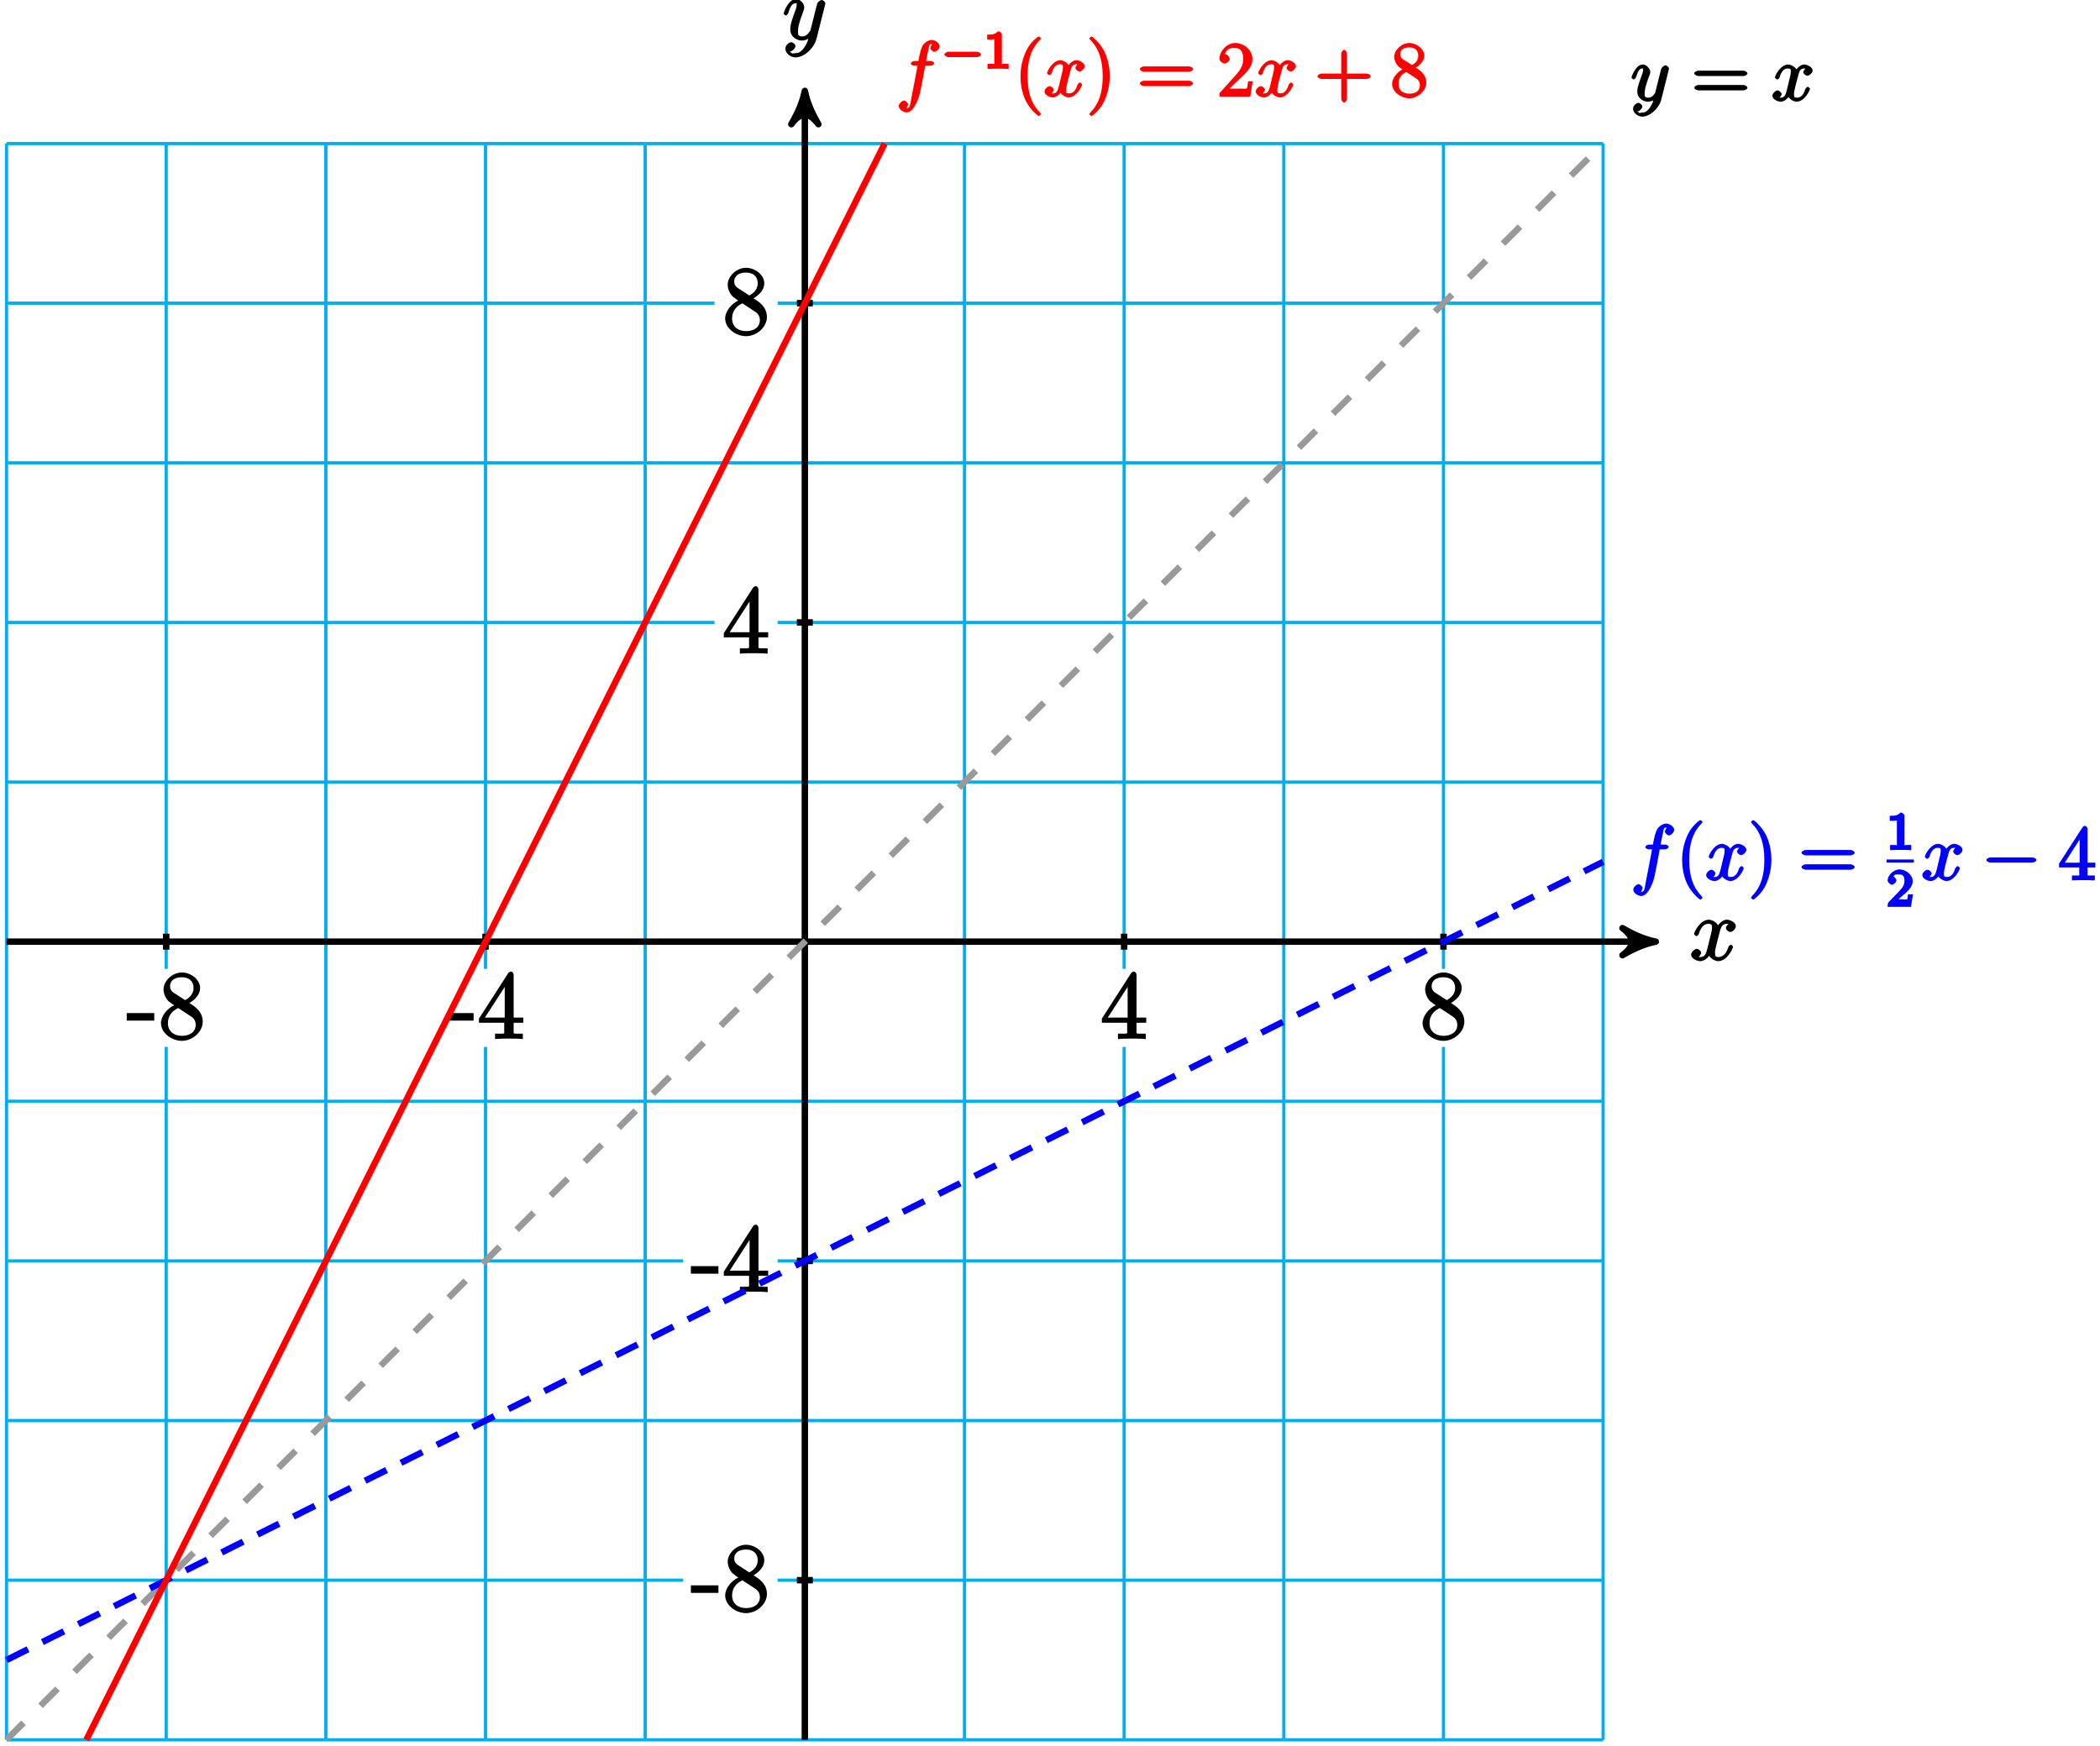
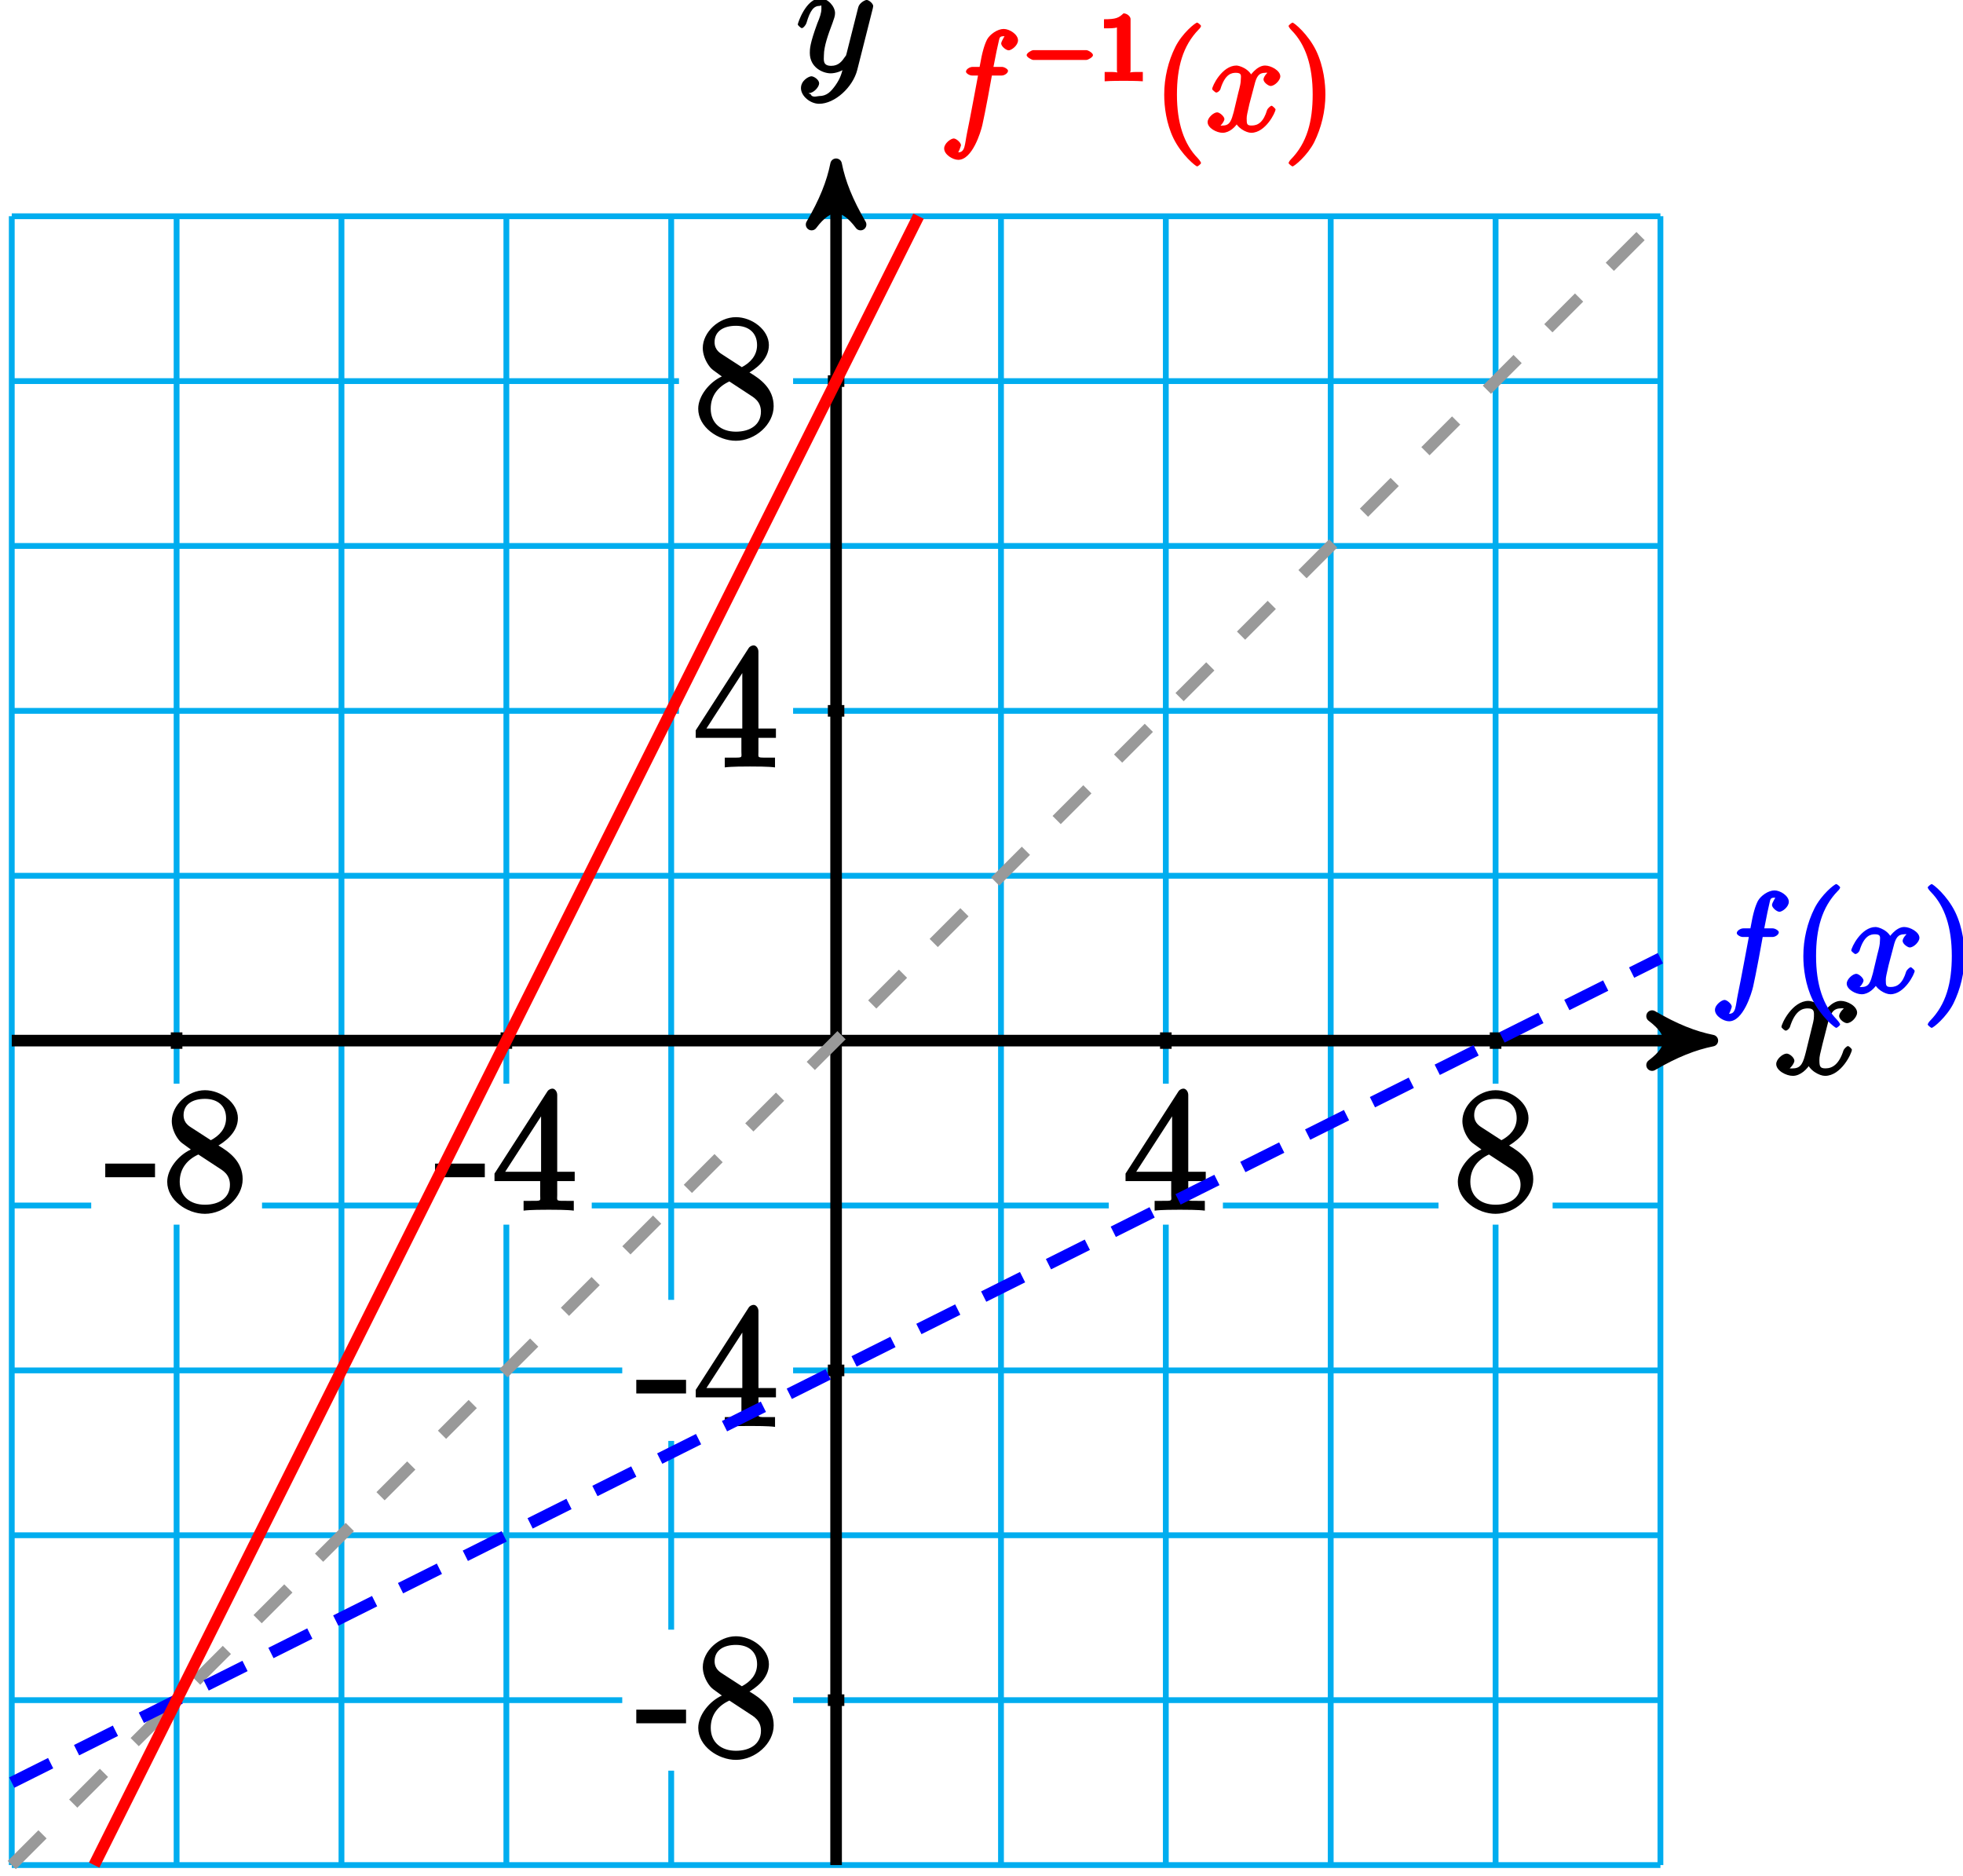
- <svg xmlns="http://www.w3.org/2000/svg" xmlns:xlink="http://www.w3.org/1999/xlink" width="261pt" height="217pt" viewBox="0 0 261 217" version="1.1">
+ <svg xmlns="http://www.w3.org/2000/svg" xmlns:xlink="http://www.w3.org/1999/xlink" width="135pt" height="129pt" viewBox="0 0 135 129" version="1.1">
  <defs>
    <g>
      <symbol overflow="visible" id="glyph0-0">
        <path style="stroke:none;" d="" />
      </symbol>
      <symbol overflow="visible" id="glyph0-1">
        <path style="stroke:none;" d="M 5.109 -4.688 C 4.766 -4.625 4.453 -4.219 4.453 -4.016 C 4.453 -3.75 4.828 -3.516 4.984 -3.516 C 5.312 -3.516 5.688 -3.953 5.688 -4.234 C 5.688 -4.688 5.016 -5.047 4.562 -5.047 C 3.906 -5.047 3.375 -4.25 3.266 -4.047 L 3.609 -4.047 C 3.359 -4.859 2.531 -5.047 2.344 -5.047 C 1.234 -5.047 0.484 -3.484 0.484 -3.25 C 0.484 -3.203 0.703 -3 0.781 -3 C 0.859 -3 1 -3.109 1.062 -3.234 C 1.438 -4.453 1.984 -4.531 2.297 -4.531 C 2.781 -4.531 2.719 -4.234 2.719 -3.969 C 2.719 -3.734 2.641 -3.484 2.516 -2.969 L 2.156 -1.5 C 1.984 -0.844 1.859 -0.406 1.281 -0.406 C 1.234 -0.406 1.078 -0.359 0.844 -0.5 L 0.734 -0.25 C 1.125 -0.328 1.375 -0.797 1.375 -0.922 C 1.375 -1.141 1.047 -1.422 0.844 -1.422 C 0.578 -1.422 0.125 -1.047 0.125 -0.703 C 0.125 -0.25 0.812 0.109 1.266 0.109 C 1.781 0.109 2.266 -0.344 2.5 -0.781 L 2.203 -0.891 C 2.375 -0.266 3.094 0.109 3.484 0.109 C 4.594 0.109 5.328 -1.453 5.328 -1.688 C 5.328 -1.75 5.125 -1.938 5.062 -1.938 C 4.969 -1.938 4.781 -1.734 4.75 -1.641 C 4.453 -0.703 4 -0.406 3.516 -0.406 C 3.141 -0.406 3.094 -0.531 3.094 -0.984 C 3.094 -1.219 3.141 -1.391 3.312 -2.094 L 3.688 -3.562 C 3.859 -4.203 4.062 -4.531 4.547 -4.531 C 4.578 -4.531 4.75 -4.578 4.969 -4.438 Z M 5.109 -4.688 " />
      </symbol>
      <symbol overflow="visible" id="glyph0-2">
        <path style="stroke:none;" d="M 2.703 0.953 C 2.406 1.359 2.125 1.672 1.594 1.672 C 1.469 1.672 1.109 1.812 1.016 1.547 C 0.812 1.469 0.875 1.469 0.891 1.469 C 1.219 1.469 1.594 1.047 1.594 0.797 C 1.594 0.547 1.234 0.312 1.062 0.312 C 0.891 0.312 0.344 0.594 0.344 1.125 C 0.344 1.672 0.984 2.203 1.594 2.203 C 2.672 2.203 3.922 1.062 4.219 -0.141 L 5.281 -4.344 C 5.281 -4.391 5.312 -4.453 5.312 -4.516 C 5.312 -4.688 5.016 -4.938 4.859 -4.938 C 4.766 -4.938 4.359 -4.75 4.281 -4.422 L 3.484 -1.266 C 3.422 -1.062 3.469 -1.156 3.375 -1.031 C 3.172 -0.734 2.938 -0.406 2.422 -0.406 C 1.812 -0.406 1.922 -0.844 1.922 -1.141 C 1.922 -1.75 2.219 -2.578 2.516 -3.359 C 2.625 -3.672 2.688 -3.828 2.688 -4.031 C 2.688 -4.484 2.203 -5.047 1.672 -5.047 C 0.688 -5.047 0.125 -3.344 0.125 -3.25 C 0.125 -3.203 0.328 -3 0.406 -3 C 0.5 -3 0.672 -3.203 0.719 -3.344 C 0.984 -4.25 1.234 -4.531 1.641 -4.531 C 1.75 -4.531 1.75 -4.688 1.75 -4.328 C 1.75 -4.047 1.641 -3.734 1.469 -3.328 C 0.953 -1.922 0.953 -1.562 0.953 -1.297 C 0.953 -0.281 1.859 0.109 2.391 0.109 C 2.703 0.109 3.203 -0.031 3.469 -0.312 L 3.297 -0.484 C 3.141 0.109 3.078 0.422 2.703 0.953 Z M 2.703 0.953 " />
      </symbol>
      <symbol overflow="visible" id="glyph1-0">
        <path style="stroke:none;" d="" />
      </symbol>
      <symbol overflow="visible" id="glyph1-1">
        <path style="stroke:none;" d="M 3.391 -2.406 L 3.391 -3.203 L -0.031 -3.203 L -0.031 -2.266 L 3.391 -2.266 Z M 3.391 -2.406 " />
      </symbol>
      <symbol overflow="visible" id="glyph1-2">
        <path style="stroke:none;" d="M 3.672 -4.344 C 4.266 -4.672 5.188 -5.328 5.188 -6.328 C 5.188 -7.375 4.031 -8.25 2.922 -8.25 C 1.75 -8.25 0.641 -7.219 0.641 -6.125 C 0.641 -5.719 0.812 -5.219 1.141 -4.812 C 1.281 -4.656 1.297 -4.641 1.953 -4.172 C 1.094 -3.781 0.328 -2.828 0.328 -1.953 C 0.328 -0.688 1.703 0.25 2.922 0.25 C 4.25 0.25 5.516 -0.875 5.516 -2.125 C 5.516 -3.344 4.609 -4 3.844 -4.453 Z M 2.047 -5.641 C 1.891 -5.75 1.453 -5.953 1.453 -6.531 C 1.453 -7.312 2.109 -7.656 2.922 -7.656 C 3.781 -7.656 4.375 -7.188 4.375 -6.328 C 4.375 -5.594 3.891 -5.109 3.328 -4.812 Z M 2.375 -3.891 L 3.828 -2.938 C 4.141 -2.734 4.641 -2.469 4.641 -1.75 C 4.641 -0.844 3.891 -0.375 2.922 -0.375 C 1.906 -0.375 1.188 -0.953 1.188 -1.953 C 1.188 -2.875 1.719 -3.484 2.469 -3.828 Z M 2.375 -3.891 " />
      </symbol>
      <symbol overflow="visible" id="glyph1-3">
        <path style="stroke:none;" d="M 4.469 -7.922 C 4.469 -8.156 4.312 -8.359 4.141 -8.359 C 4.047 -8.359 3.891 -8.312 3.797 -8.172 L 0.156 -2.516 L 0.156 -2 L 3.297 -2 L 3.297 -1.047 C 3.297 -0.609 3.438 -0.641 2.562 -0.641 L 2.156 -0.641 L 2.156 0.031 C 2.609 -0.031 3.547 -0.031 3.891 -0.031 C 4.219 -0.031 5.172 -0.031 5.609 0.031 L 5.609 -0.641 L 5.219 -0.641 C 4.344 -0.641 4.469 -0.609 4.469 -1.047 L 4.469 -2 L 5.672 -2 L 5.672 -2.641 L 4.469 -2.641 Z M 3.359 -7 L 3.359 -2.641 L 0.891 -2.641 L 3.641 -6.891 Z M 3.359 -7 " />
      </symbol>
      <symbol overflow="visible" id="glyph2-0">
        <path style="stroke:none;" d="" />
      </symbol>
      <symbol overflow="visible" id="glyph2-1">
-         <path style="stroke:none;" d="M 2.391 0.797 C 2.125 1.172 1.891 1.438 1.422 1.438 C 1.297 1.438 1.016 1.594 0.953 1.391 C 0.734 1.312 0.781 1.312 0.797 1.312 C 1.078 1.312 1.438 0.906 1.438 0.688 C 1.438 0.469 1.094 0.234 0.953 0.234 C 0.797 0.234 0.281 0.5 0.281 0.969 C 0.281 1.469 0.875 1.953 1.422 1.953 C 2.375 1.953 3.516 0.922 3.781 -0.141 L 4.719 -3.875 C 4.719 -3.922 4.75 -3.984 4.75 -4.031 C 4.75 -4.172 4.453 -4.438 4.312 -4.438 C 4.234 -4.438 3.844 -4.234 3.766 -3.953 L 3.062 -1.141 C 3.016 -0.969 3.062 -1.062 3 -0.953 C 2.797 -0.688 2.609 -0.406 2.156 -0.406 C 1.609 -0.406 1.734 -0.781 1.734 -1.031 C 1.734 -1.578 2 -2.312 2.25 -3 C 2.359 -3.281 2.422 -3.406 2.422 -3.609 C 2.422 -4 1.953 -4.531 1.484 -4.531 C 0.609 -4.531 0.078 -2.984 0.078 -2.906 C 0.078 -2.875 0.297 -2.672 0.359 -2.672 C 0.453 -2.672 0.625 -2.859 0.672 -3 C 0.906 -3.797 1.094 -4.031 1.469 -4.031 C 1.547 -4.031 1.531 -4.172 1.531 -3.859 C 1.531 -3.609 1.422 -3.344 1.281 -2.969 C 0.812 -1.719 0.812 -1.406 0.812 -1.172 C 0.812 -0.266 1.641 0.094 2.125 0.094 C 2.406 0.094 2.859 -0.031 3.078 -0.266 L 2.891 -0.438 C 2.766 0.078 2.719 0.328 2.391 0.797 Z M 2.391 0.797 " />
+         <path style="stroke:none;" d="M 4.266 -3.844 C 4.453 -3.844 4.703 -4 4.703 -4.172 C 4.703 -4.281 4.453 -4.438 4.281 -4.438 L 3.703 -4.438 C 3.859 -5.266 4 -5.938 4.078 -6.25 C 4.125 -6.469 4.156 -6.547 4.406 -6.547 C 4.609 -6.547 4.688 -6.5 4.516 -6.641 C 4.531 -6.641 4.234 -6.203 4.234 -6.047 C 4.234 -5.859 4.562 -5.578 4.75 -5.578 C 4.938 -5.578 5.391 -5.906 5.391 -6.266 C 5.391 -6.672 4.812 -7.047 4.406 -7.047 C 3.984 -7.047 3.469 -6.688 3.266 -6.328 C 3.094 -5.984 2.938 -5.531 2.75 -4.438 L 2.266 -4.438 C 2.078 -4.438 1.812 -4.281 1.812 -4.109 C 1.812 -4 2.047 -3.844 2.234 -3.844 L 2.641 -3.844 C 2.5 -3.109 2.109 -0.953 1.891 0.078 C 1.719 0.906 1.766 1.438 1.281 1.438 C 1.25 1.438 1.094 1.484 1.156 1.562 C 1.297 1.547 1.469 0.969 1.469 0.953 C 1.469 0.766 1.141 0.484 0.969 0.484 C 0.781 0.484 0.312 0.812 0.312 1.172 C 0.312 1.594 0.906 1.953 1.281 1.953 C 2.25 1.953 2.828 0.047 2.938 -0.438 C 3.109 -1.172 3.578 -3.703 3.594 -3.844 Z M 4.266 -3.844 " />
      </symbol>
      <symbol overflow="visible" id="glyph2-2">
        <path style="stroke:none;" d="M 4.531 -4.219 C 4.234 -4.156 3.938 -3.766 3.938 -3.578 C 3.938 -3.359 4.297 -3.125 4.422 -3.125 C 4.719 -3.125 5.094 -3.531 5.094 -3.781 C 5.094 -4.188 4.453 -4.531 4.047 -4.531 C 3.469 -4.531 2.969 -3.797 2.875 -3.609 L 3.234 -3.609 C 3.016 -4.328 2.25 -4.531 2.078 -4.531 C 1.094 -4.531 0.406 -3.125 0.406 -2.906 C 0.406 -2.875 0.625 -2.672 0.688 -2.672 C 0.766 -2.672 0.906 -2.766 0.969 -2.891 C 1.297 -3.984 1.766 -4.031 2.047 -4.031 C 2.484 -4.031 2.375 -3.781 2.375 -3.547 C 2.375 -3.344 2.328 -3.125 2.203 -2.656 L 1.891 -1.344 C 1.734 -0.781 1.641 -0.406 1.141 -0.406 C 1.094 -0.406 0.969 -0.359 0.766 -0.484 L 0.656 -0.219 C 1 -0.281 1.25 -0.734 1.25 -0.844 C 1.25 -1.031 0.922 -1.312 0.75 -1.312 C 0.516 -1.312 0.094 -0.953 0.094 -0.641 C 0.094 -0.234 0.719 0.094 1.125 0.094 C 1.594 0.094 2.031 -0.312 2.234 -0.703 L 1.938 -0.812 C 2.078 -0.25 2.75 0.094 3.094 0.094 C 4.078 0.094 4.766 -1.312 4.766 -1.516 C 4.766 -1.562 4.547 -1.766 4.5 -1.766 C 4.406 -1.766 4.219 -1.562 4.188 -1.484 C 3.938 -0.641 3.562 -0.406 3.125 -0.406 C 2.797 -0.406 2.781 -0.5 2.781 -0.891 C 2.781 -1.094 2.828 -1.25 2.969 -1.891 L 3.312 -3.188 C 3.453 -3.766 3.609 -4.031 4.047 -4.031 C 4.062 -4.031 4.203 -4.078 4.406 -3.953 Z M 4.531 -4.219 " />
-       </symbol>
-       <symbol overflow="visible" id="glyph2-3">
-         <path style="stroke:none;" d="M 4.266 -3.844 C 4.453 -3.844 4.703 -4 4.703 -4.172 C 4.703 -4.281 4.453 -4.438 4.281 -4.438 L 3.703 -4.438 C 3.859 -5.266 4 -5.938 4.078 -6.25 C 4.125 -6.469 4.156 -6.547 4.406 -6.547 C 4.609 -6.547 4.688 -6.5 4.516 -6.641 C 4.531 -6.641 4.234 -6.203 4.234 -6.047 C 4.234 -5.859 4.562 -5.578 4.75 -5.578 C 4.938 -5.578 5.391 -5.906 5.391 -6.266 C 5.391 -6.672 4.812 -7.047 4.406 -7.047 C 3.984 -7.047 3.469 -6.688 3.266 -6.328 C 3.094 -5.984 2.938 -5.531 2.75 -4.438 L 2.266 -4.438 C 2.078 -4.438 1.812 -4.281 1.812 -4.109 C 1.812 -4 2.047 -3.844 2.234 -3.844 L 2.641 -3.844 C 2.5 -3.109 2.109 -0.953 1.891 0.078 C 1.719 0.906 1.766 1.438 1.281 1.438 C 1.25 1.438 1.094 1.484 1.156 1.562 C 1.297 1.547 1.469 0.969 1.469 0.953 C 1.469 0.766 1.141 0.484 0.969 0.484 C 0.781 0.484 0.312 0.812 0.312 1.172 C 0.312 1.594 0.906 1.953 1.281 1.953 C 2.25 1.953 2.828 0.047 2.938 -0.438 C 3.109 -1.172 3.578 -3.703 3.594 -3.844 Z M 4.266 -3.844 " />
      </symbol>
      <symbol overflow="visible" id="glyph3-0">
        <path style="stroke:none;" d="" />
      </symbol>
      <symbol overflow="visible" id="glyph3-1">
-         <path style="stroke:none;" d="M 6.453 -3.094 C 6.594 -3.094 6.938 -3.25 6.938 -3.422 C 6.938 -3.609 6.594 -3.766 6.453 -3.766 L 0.828 -3.766 C 0.688 -3.766 0.328 -3.609 0.328 -3.438 C 0.328 -3.25 0.672 -3.094 0.828 -3.094 Z M 6.453 -1.312 C 6.594 -1.312 6.938 -1.469 6.938 -1.641 C 6.938 -1.828 6.594 -1.984 6.453 -1.984 L 0.828 -1.984 C 0.688 -1.984 0.328 -1.828 0.328 -1.656 C 0.328 -1.469 0.672 -1.312 0.828 -1.312 Z M 6.453 -1.312 " />
+         <path style="stroke:none;" d="M 3.281 2.172 C 3.281 2.141 3.219 2.016 3.062 1.844 C 2.109 0.875 1.625 -0.578 1.625 -2.531 C 1.625 -4.391 2.016 -5.875 3.125 -7.016 C 3.219 -7.094 3.281 -7.219 3.281 -7.25 C 3.281 -7.312 3.062 -7.484 3.016 -7.484 C 2.891 -7.484 1.984 -6.75 1.516 -5.812 C 1.031 -4.844 0.75 -3.703 0.75 -2.531 C 0.75 -1.688 0.891 -0.547 1.391 0.484 C 1.953 1.625 2.922 2.406 3.016 2.406 C 3.062 2.406 3.281 2.234 3.281 2.172 Z M 3.281 2.172 " />
      </symbol>
      <symbol overflow="visible" id="glyph3-2">
-         <path style="stroke:none;" d="M 3.281 2.172 C 3.281 2.141 3.219 2.016 3.062 1.844 C 2.109 0.875 1.625 -0.578 1.625 -2.531 C 1.625 -4.391 2.016 -5.875 3.125 -7.016 C 3.219 -7.094 3.281 -7.219 3.281 -7.25 C 3.281 -7.312 3.062 -7.484 3.016 -7.484 C 2.891 -7.484 1.984 -6.75 1.516 -5.812 C 1.031 -4.844 0.75 -3.703 0.75 -2.531 C 0.75 -1.688 0.891 -0.547 1.391 0.484 C 1.953 1.625 2.922 2.406 3.016 2.406 C 3.062 2.406 3.281 2.234 3.281 2.172 Z M 3.281 2.172 " />
-       </symbol>
-       <symbol overflow="visible" id="glyph3-3">
        <path style="stroke:none;" d="M 2.875 -2.531 C 2.875 -3.266 2.766 -4.453 2.234 -5.562 C 1.672 -6.703 0.719 -7.484 0.609 -7.484 C 0.578 -7.484 0.344 -7.312 0.344 -7.25 C 0.344 -7.219 0.406 -7.094 0.562 -6.938 C 1.516 -5.969 2 -4.5 2 -2.547 C 2 -0.688 1.609 0.797 0.5 1.922 C 0.406 2.016 0.344 2.141 0.344 2.172 C 0.344 2.234 0.578 2.406 0.609 2.406 C 0.734 2.406 1.641 1.656 2.109 0.734 C 2.594 -0.25 2.875 -1.391 2.875 -2.531 Z M 2.875 -2.531 " />
-       </symbol>
-       <symbol overflow="visible" id="glyph3-4">
-         <path style="stroke:none;" d="M 3.625 -6.375 C 3.625 -6.562 3.453 -6.766 3.312 -6.766 C 3.234 -6.766 3.094 -6.719 3.016 -6.609 L 0.078 -2.062 L 0.078 -1.594 L 2.594 -1.594 L 2.594 -0.875 C 2.594 -0.531 2.75 -0.594 2.062 -0.594 L 1.688 -0.594 L 1.688 0.016 C 2.078 -0.016 2.844 -0.016 3.109 -0.016 C 3.375 -0.016 4.141 -0.016 4.531 0.016 L 4.531 -0.594 L 4.172 -0.594 C 3.484 -0.594 3.625 -0.531 3.625 -0.875 L 3.625 -1.594 L 4.594 -1.594 L 4.594 -2.188 L 3.625 -2.188 Z M 2.641 -5.625 L 2.641 -2.188 L 0.797 -2.188 L 2.938 -5.531 Z M 2.641 -5.625 " />
-       </symbol>
-       <symbol overflow="visible" id="glyph3-5">
-         <path style="stroke:none;" d="M 4.203 -1.922 L 3.844 -1.922 C 3.781 -1.594 3.766 -1.188 3.672 -1.031 C 3.609 -0.953 3.188 -1 2.891 -1 L 1.125 -1 L 1.25 -0.734 C 1.5 -0.953 2.078 -1.562 2.328 -1.781 C 3.781 -3.125 4.375 -3.734 4.375 -4.672 C 4.375 -5.781 3.344 -6.672 2.234 -6.672 C 1.125 -6.672 0.281 -5.562 0.281 -4.75 C 0.281 -4.25 0.891 -4.109 0.922 -4.109 C 1.125 -4.109 1.547 -4.406 1.547 -4.703 C 1.547 -4.969 1.188 -5.312 0.922 -5.312 C 0.828 -5.312 0.812 -5.312 1.016 -5.391 C 1.141 -5.797 1.484 -6.078 2.109 -6.078 C 2.922 -6.078 3.234 -5.562 3.234 -4.672 C 3.234 -3.859 2.828 -3.266 2.281 -2.656 L 0.281 -0.438 L 0.281 0 L 4.109 0 L 4.406 -1.922 Z M 4.203 -1.922 " />
-       </symbol>
-       <symbol overflow="visible" id="glyph3-6">
-         <path style="stroke:none;" d="M 3.812 -2.203 L 6.453 -2.203 C 6.594 -2.203 6.938 -2.359 6.938 -2.531 C 6.938 -2.719 6.594 -2.875 6.453 -2.875 L 3.984 -2.875 L 3.984 -5.359 C 3.984 -5.484 3.812 -5.828 3.641 -5.828 C 3.469 -5.828 3.281 -5.5 3.281 -5.359 L 3.281 -2.875 L 0.828 -2.875 C 0.688 -2.875 0.328 -2.719 0.328 -2.547 C 0.328 -2.359 0.672 -2.203 0.828 -2.203 L 3.281 -2.203 L 3.281 0.281 C 3.281 0.406 3.469 0.734 3.641 0.734 C 3.812 0.734 3.984 0.422 3.984 0.281 L 3.984 -2.203 Z M 3.812 -2.203 " />
-       </symbol>
-       <symbol overflow="visible" id="glyph3-7">
-         <path style="stroke:none;" d="M 2.969 -3.5 C 3.438 -3.766 4.203 -4.297 4.203 -5.109 C 4.203 -5.938 3.219 -6.672 2.344 -6.672 C 1.391 -6.672 0.469 -5.812 0.469 -4.938 C 0.469 -4.625 0.625 -4.188 0.891 -3.859 C 1 -3.734 1 -3.734 1.484 -3.391 C 0.875 -3.094 0.203 -2.297 0.203 -1.594 C 0.203 -0.578 1.359 0.203 2.328 0.203 C 3.391 0.203 4.453 -0.734 4.453 -1.734 C 4.453 -2.719 3.703 -3.266 3.172 -3.609 Z M 1.656 -4.578 C 1.547 -4.672 1.219 -4.797 1.219 -5.266 C 1.219 -5.891 1.688 -6.125 2.328 -6.125 C 3.016 -6.125 3.453 -5.781 3.453 -5.094 C 3.453 -4.516 3.094 -4.156 2.672 -3.938 Z M 1.875 -3.125 L 3.031 -2.375 C 3.281 -2.203 3.656 -2.016 3.656 -1.438 C 3.656 -0.703 3.109 -0.375 2.344 -0.375 C 1.531 -0.375 1 -0.797 1 -1.594 C 1 -2.344 1.375 -2.797 1.969 -3.062 Z M 1.875 -3.125 " />
      </symbol>
      <symbol overflow="visible" id="glyph4-0">
        <path style="stroke:none;" d="" />
      </symbol>
      <symbol overflow="visible" id="glyph4-1">
-         <path style="stroke:none;" d="M 2.219 -4.266 C 2.219 -4.438 1.984 -4.656 1.734 -4.656 C 1.406 -4.344 1.219 -4.25 0.391 -4.25 L 0.391 -3.625 C 0.781 -3.625 1.125 -3.625 1.281 -3.688 L 1.281 -0.734 C 1.281 -0.5 1.484 -0.625 0.875 -0.625 L 0.438 -0.625 L 0.438 0.016 C 0.906 -0.016 1.453 -0.016 1.75 -0.016 C 2.031 -0.016 2.594 -0.016 3.062 0.016 L 3.062 -0.625 L 2.625 -0.625 C 2.016 -0.625 2.219 -0.5 2.219 -0.734 Z M 2.219 -4.266 " />
-       </symbol>
-       <symbol overflow="visible" id="glyph4-2">
-         <path style="stroke:none;" d="M 1.938 -1.359 C 2.047 -1.453 2.312 -1.672 2.422 -1.766 C 2.812 -2.125 3.25 -2.625 3.25 -3.203 C 3.25 -3.953 2.406 -4.656 1.609 -4.656 C 0.844 -4.656 0.125 -3.875 0.125 -3.297 C 0.125 -2.984 0.594 -2.734 0.672 -2.734 C 0.812 -2.734 1.219 -3.047 1.219 -3.281 C 1.219 -3.609 0.688 -3.828 0.906 -3.828 C 1 -4.078 1.219 -4.031 1.531 -4.031 C 2.125 -4.031 2.219 -3.734 2.219 -3.203 C 2.219 -2.531 1.812 -2.203 1.062 -1.422 L 0.266 -0.594 C 0.188 -0.531 0.125 -0.375 0.125 0 L 3.031 0 L 3.281 -1.562 L 2.656 -1.562 C 2.609 -1.219 2.625 -1.047 2.547 -0.938 C 2.5 -0.875 2.172 -0.938 2.078 -0.938 L 0.938 -0.938 L 1.078 -0.594 Z M 1.938 -1.359 " />
+         <path style="stroke:none;" d="M 4.453 -1.453 C 4.562 -1.453 4.906 -1.641 4.906 -1.781 C 4.906 -1.938 4.562 -2.125 4.453 -2.125 L 0.797 -2.125 C 0.703 -2.125 0.344 -1.938 0.344 -1.781 C 0.344 -1.641 0.703 -1.453 0.797 -1.453 Z M 4.453 -1.453 " />
      </symbol>
      <symbol overflow="visible" id="glyph5-0">
        <path style="stroke:none;" d="" />
      </symbol>
      <symbol overflow="visible" id="glyph5-1">
-         <path style="stroke:none;" d="M 6.297 -2.203 C 6.469 -2.203 6.828 -2.328 6.828 -2.516 C 6.828 -2.703 6.469 -2.844 6.297 -2.844 L 1.125 -2.844 C 0.969 -2.844 0.609 -2.703 0.609 -2.516 C 0.609 -2.328 0.969 -2.203 1.125 -2.203 Z M 6.297 -2.203 " />
-       </symbol>
-       <symbol overflow="visible" id="glyph6-0">
-         <path style="stroke:none;" d="" />
-       </symbol>
-       <symbol overflow="visible" id="glyph6-1">
-         <path style="stroke:none;" d="M 4.453 -1.453 C 4.562 -1.453 4.906 -1.641 4.906 -1.781 C 4.906 -1.938 4.562 -2.125 4.453 -2.125 L 0.797 -2.125 C 0.703 -2.125 0.344 -1.938 0.344 -1.781 C 0.344 -1.641 0.703 -1.453 0.797 -1.453 Z M 4.453 -1.453 " />
+         <path style="stroke:none;" d="M 2.219 -4.266 C 2.219 -4.438 1.984 -4.656 1.734 -4.656 C 1.406 -4.344 1.219 -4.25 0.391 -4.25 L 0.391 -3.625 C 0.781 -3.625 1.125 -3.625 1.281 -3.688 L 1.281 -0.734 C 1.281 -0.5 1.484 -0.625 0.875 -0.625 L 0.438 -0.625 L 0.438 0.016 C 0.906 -0.016 1.453 -0.016 1.75 -0.016 C 2.031 -0.016 2.594 -0.016 3.062 0.016 L 3.062 -0.625 L 2.625 -0.625 C 2.016 -0.625 2.219 -0.5 2.219 -0.734 Z M 2.219 -4.266 " />
      </symbol>
    </g>
  </defs>
  <g id="surface1">
-     <path style="fill:none;stroke-width:0.399;stroke-linecap:butt;stroke-linejoin:miter;stroke:rgb(0%,67.839%,93.729%);stroke-opacity:1;stroke-miterlimit:10;" d="M -99.218 -99.217 L 99.216 -99.217 M -99.218 -79.374 L 99.216 -79.374 M -99.218 -59.53 L 99.216 -59.53 M -99.218 -39.686 L 99.216 -39.686 M -99.218 -19.842 L 99.216 -19.842 M -99.218 0.001 L 99.216 0.001 M -99.218 19.841 L 99.216 19.841 M -99.218 39.685 L 99.216 39.685 M -99.218 59.529 L 99.216 59.529 M -99.218 79.373 L 99.216 79.373 M -99.218 99.212 L 99.216 99.212 M -99.218 -99.217 L -99.218 99.216 M -79.374 -99.217 L -79.374 99.216 M -59.53 -99.217 L -59.53 99.216 M -39.686 -99.217 L -39.686 99.216 M -19.843 -99.217 L -19.843 99.216 M 0.001 -99.217 L 0.001 99.216 M 19.845 -99.217 L 19.845 99.216 M 39.685 -99.217 L 39.685 99.216 M 59.529 -99.217 L 59.529 99.216 M 79.372 -99.217 L 79.372 99.216 M 99.212 -99.217 L 99.212 99.216 " transform="matrix(1,0,0,-1,100.03,117.06)" />
-     <path style="fill:none;stroke-width:0.797;stroke-linecap:butt;stroke-linejoin:miter;stroke:rgb(0%,0%,0%);stroke-opacity:1;stroke-miterlimit:10;" d="M -99.218 0.001 L 104.728 0.001 " transform="matrix(1,0,0,-1,100.03,117.06)" />
-     <path style="fill-rule:nonzero;fill:rgb(0%,0%,0%);fill-opacity:1;stroke-width:0.797;stroke-linecap:butt;stroke-linejoin:round;stroke:rgb(0%,0%,0%);stroke-opacity:1;stroke-miterlimit:10;" d="M 1.037 0.001 C -0.26 0.259 -1.553 0.779 -3.108 1.685 C -1.553 0.517 -1.553 -0.518 -3.108 -1.682 C -1.553 -0.776 -0.26 -0.26 1.037 0.001 Z M 1.037 0.001 " transform="matrix(1,0,0,-1,204.756,117.06)" />
+     <path style="fill:none;stroke-width:0.399;stroke-linecap:butt;stroke-linejoin:miter;stroke:rgb(0%,67.839%,93.729%);stroke-opacity:1;stroke-miterlimit:10;" d="M -56.691 -56.694 L 56.691 -56.694 M -56.691 -45.354 L 56.691 -45.354 M -56.691 -34.014 L 56.691 -34.014 M -56.691 -22.678 L 56.691 -22.678 M -56.691 -11.338 L 56.691 -11.338 M -56.691 0.001 L 56.691 0.001 M -56.691 11.337 L 56.691 11.337 M -56.691 22.677 L 56.691 22.677 M -56.691 34.017 L 56.691 34.017 M -56.691 45.353 L 56.691 45.353 M -56.691 56.689 L 56.691 56.689 M -56.691 -56.694 L -56.691 56.693 M -45.355 -56.694 L -45.355 56.693 M -34.016 -56.694 L -34.016 56.693 M -22.676 -56.694 L -22.676 56.693 M -11.34 -56.694 L -11.34 56.693 M 0 -56.694 L 0 56.693 M 11.34 -56.694 L 11.34 56.693 M 22.676 -56.694 L 22.676 56.693 M 34.016 -56.694 L 34.016 56.693 M 45.355 -56.694 L 45.355 56.693 M 56.691 -56.694 L 56.691 56.693 " transform="matrix(1,0,0,-1,57.5,71.56)" />
+     <path style="fill:none;stroke-width:0.797;stroke-linecap:butt;stroke-linejoin:miter;stroke:rgb(0%,0%,0%);stroke-opacity:1;stroke-miterlimit:10;" d="M -56.691 0.001 L 59.227 0.001 " transform="matrix(1,0,0,-1,57.5,71.56)" />
+     <path style="fill-rule:nonzero;fill:rgb(0%,0%,0%);fill-opacity:1;stroke-width:0.797;stroke-linecap:butt;stroke-linejoin:round;stroke:rgb(0%,0%,0%);stroke-opacity:1;stroke-miterlimit:10;" d="M 1.035 0.001 C -0.258 0.259 -1.555 0.779 -3.109 1.685 C -1.555 0.517 -1.555 -0.518 -3.109 -1.682 C -1.555 -0.776 -0.258 -0.26 1.035 0.001 Z M 1.035 0.001 " transform="matrix(1,0,0,-1,116.7266,71.56)" />
    <g style="fill:rgb(0%,0%,0%);fill-opacity:1;">
-       <use xlink:href="#glyph0-1" x="210.057" y="119.374" />
+       <use xlink:href="#glyph0-1" x="122.03" y="73.874" />
    </g>
-     <path style="fill:none;stroke-width:0.797;stroke-linecap:butt;stroke-linejoin:miter;stroke:rgb(0%,0%,0%);stroke-opacity:1;stroke-miterlimit:10;" d="M 0.001 -99.217 L 0.001 104.724 " transform="matrix(1,0,0,-1,100.03,117.06)" />
-     <path style="fill-rule:nonzero;fill:rgb(0%,0%,0%);fill-opacity:1;stroke-width:0.797;stroke-linecap:butt;stroke-linejoin:round;stroke:rgb(0%,0%,0%);stroke-opacity:1;stroke-miterlimit:10;" d="M 1.037 -0.001 C -0.26 0.26 -1.553 0.776 -3.107 1.682 C -1.553 0.518 -1.553 -0.517 -3.107 -1.685 C -1.553 -0.779 -0.26 -0.259 1.037 -0.001 Z M 1.037 -0.001 " transform="matrix(0,-1,-1,0,100.03,12.334)" />
+     <path style="fill:none;stroke-width:0.797;stroke-linecap:butt;stroke-linejoin:miter;stroke:rgb(0%,0%,0%);stroke-opacity:1;stroke-miterlimit:10;" d="M 0 -56.694 L 0 59.228 " transform="matrix(1,0,0,-1,57.5,71.56)" />
+     <path style="fill-rule:nonzero;fill:rgb(0%,0%,0%);fill-opacity:1;stroke-width:0.797;stroke-linecap:butt;stroke-linejoin:round;stroke:rgb(0%,0%,0%);stroke-opacity:1;stroke-miterlimit:10;" d="M 1.037 0 C -0.26 0.258 -1.553 0.777 -3.108 1.684 C -1.553 0.52 -1.553 -0.52 -3.108 -1.684 C -1.553 -0.777 -0.26 -0.258 1.037 0 Z M 1.037 0 " transform="matrix(0,-1,-1,0,57.5,12.3334)" />
    <g style="fill:rgb(0%,0%,0%);fill-opacity:1;">
-       <use xlink:href="#glyph0-2" x="97.267" y="4.934" />
+       <use xlink:href="#glyph0-2" x="54.74" y="4.934" />
    </g>
-     <path style="fill:none;stroke-width:0.797;stroke-linecap:butt;stroke-linejoin:miter;stroke:rgb(0%,0%,0%);stroke-opacity:1;stroke-miterlimit:10;" d="M -79.374 0.994 L -79.374 -0.991 " transform="matrix(1,0,0,-1,100.03,117.06)" />
-     <path style=" stroke:none;fill-rule:nonzero;fill:rgb(100%,100%,100%);fill-opacity:1;" d="M 14.785 130.141 L 26.531 130.141 L 26.531 120.441 L 14.785 120.441 Z M 14.785 130.141 " />
+     <path style="fill:none;stroke-width:0.797;stroke-linecap:butt;stroke-linejoin:miter;stroke:rgb(0%,0%,0%);stroke-opacity:1;stroke-miterlimit:10;" d="M -45.355 0.568 L -45.355 -0.565 " transform="matrix(1,0,0,-1,57.5,71.56)" />
+     <path style=" stroke:none;fill-rule:nonzero;fill:rgb(100%,100%,100%);fill-opacity:1;" d="M 6.273 84.215 L 18.02 84.215 L 18.02 74.52 L 6.273 74.52 Z M 6.273 84.215 " />
    <g style="fill:rgb(0%,0%,0%);fill-opacity:1;">
-       <use xlink:href="#glyph1-1" x="15.78" y="129.14" />
-       <use xlink:href="#glyph1-2" x="19.682" y="129.14" />
+       <use xlink:href="#glyph1-1" x="7.27" y="83.22" />
+       <use xlink:href="#glyph1-2" x="11.172" y="83.22" />
    </g>
-     <path style="fill:none;stroke-width:0.797;stroke-linecap:butt;stroke-linejoin:miter;stroke:rgb(0%,0%,0%);stroke-opacity:1;stroke-miterlimit:10;" d="M 0.993 -79.374 L -0.991 -79.374 " transform="matrix(1,0,0,-1,100.03,117.06)" />
-     <path style=" stroke:none;fill-rule:nonzero;fill:rgb(100%,100%,100%);fill-opacity:1;" d="M 84.898 201.281 L 96.648 201.281 L 96.648 191.582 L 84.898 191.582 Z M 84.898 201.281 " />
+     <path style="fill:none;stroke-width:0.797;stroke-linecap:butt;stroke-linejoin:miter;stroke:rgb(0%,0%,0%);stroke-opacity:1;stroke-miterlimit:10;" d="M 0.566 -45.354 L -0.566 -45.354 " transform="matrix(1,0,0,-1,57.5,71.56)" />
+     <path style=" stroke:none;fill-rule:nonzero;fill:rgb(100%,100%,100%);fill-opacity:1;" d="M 42.793 121.762 L 54.543 121.762 L 54.543 112.066 L 42.793 112.066 Z M 42.793 121.762 " />
    <g style="fill:rgb(0%,0%,0%);fill-opacity:1;">
-       <use xlink:href="#glyph1-1" x="85.9" y="200.28" />
-       <use xlink:href="#glyph1-2" x="89.802" y="200.28" />
+       <use xlink:href="#glyph1-1" x="43.79" y="120.77" />
+       <use xlink:href="#glyph1-2" x="47.692" y="120.77" />
    </g>
-     <path style="fill:none;stroke-width:0.797;stroke-linecap:butt;stroke-linejoin:miter;stroke:rgb(0%,0%,0%);stroke-opacity:1;stroke-miterlimit:10;" d="M -39.686 0.994 L -39.686 -0.991 " transform="matrix(1,0,0,-1,100.03,117.06)" />
-     <path style=" stroke:none;fill-rule:nonzero;fill:rgb(100%,100%,100%);fill-opacity:1;" d="M 54.469 130.141 L 66.219 130.141 L 66.219 120.441 L 54.469 120.441 Z M 54.469 130.141 " />
+     <path style="fill:none;stroke-width:0.797;stroke-linecap:butt;stroke-linejoin:miter;stroke:rgb(0%,0%,0%);stroke-opacity:1;stroke-miterlimit:10;" d="M -22.676 0.568 L -22.676 -0.565 " transform="matrix(1,0,0,-1,57.5,71.56)" />
+     <path style=" stroke:none;fill-rule:nonzero;fill:rgb(100%,100%,100%);fill-opacity:1;" d="M 28.949 84.215 L 40.695 84.215 L 40.695 74.52 L 28.949 74.52 Z M 28.949 84.215 " />
    <g style="fill:rgb(0%,0%,0%);fill-opacity:1;">
-       <use xlink:href="#glyph1-1" x="55.47" y="129.14" />
-       <use xlink:href="#glyph1-3" x="59.372" y="129.14" />
+       <use xlink:href="#glyph1-1" x="29.95" y="83.22" />
+       <use xlink:href="#glyph1-3" x="33.852" y="83.22" />
    </g>
-     <path style="fill:none;stroke-width:0.797;stroke-linecap:butt;stroke-linejoin:miter;stroke:rgb(0%,0%,0%);stroke-opacity:1;stroke-miterlimit:10;" d="M 0.993 -39.686 L -0.991 -39.686 " transform="matrix(1,0,0,-1,100.03,117.06)" />
-     <path style=" stroke:none;fill-rule:nonzero;fill:rgb(100%,100%,100%);fill-opacity:1;" d="M 84.898 161.594 L 96.648 161.594 L 96.648 151.898 L 84.898 151.898 Z M 84.898 161.594 " />
+     <path style="fill:none;stroke-width:0.797;stroke-linecap:butt;stroke-linejoin:miter;stroke:rgb(0%,0%,0%);stroke-opacity:1;stroke-miterlimit:10;" d="M 0.566 -22.678 L -0.566 -22.678 " transform="matrix(1,0,0,-1,57.5,71.56)" />
+     <path style=" stroke:none;fill-rule:nonzero;fill:rgb(100%,100%,100%);fill-opacity:1;" d="M 42.793 99.086 L 54.543 99.086 L 54.543 89.387 L 42.793 89.387 Z M 42.793 99.086 " />
    <g style="fill:rgb(0%,0%,0%);fill-opacity:1;">
-       <use xlink:href="#glyph1-1" x="85.9" y="160.6" />
-       <use xlink:href="#glyph1-3" x="89.802" y="160.6" />
+       <use xlink:href="#glyph1-1" x="43.79" y="98.09" />
+       <use xlink:href="#glyph1-3" x="47.692" y="98.09" />
    </g>
-     <path style="fill:none;stroke-width:0.797;stroke-linecap:butt;stroke-linejoin:miter;stroke:rgb(0%,0%,0%);stroke-opacity:1;stroke-miterlimit:10;" d="M 39.685 0.994 L 39.685 -0.991 " transform="matrix(1,0,0,-1,100.03,117.06)" />
-     <path style=" stroke:none;fill-rule:nonzero;fill:rgb(100%,100%,100%);fill-opacity:1;" d="M 135.793 130.141 L 143.641 130.141 L 143.641 120.441 L 135.793 120.441 Z M 135.793 130.141 " />
+     <path style="fill:none;stroke-width:0.797;stroke-linecap:butt;stroke-linejoin:miter;stroke:rgb(0%,0%,0%);stroke-opacity:1;stroke-miterlimit:10;" d="M 22.676 0.568 L 22.676 -0.565 " transform="matrix(1,0,0,-1,57.5,71.56)" />
+     <path style=" stroke:none;fill-rule:nonzero;fill:rgb(100%,100%,100%);fill-opacity:1;" d="M 76.254 84.215 L 84.102 84.215 L 84.102 74.52 L 76.254 74.52 Z M 76.254 84.215 " />
    <g style="fill:rgb(0%,0%,0%);fill-opacity:1;">
-       <use xlink:href="#glyph1-3" x="136.79" y="129.14" />
+       <use xlink:href="#glyph1-3" x="77.25" y="83.22" />
    </g>
-     <path style="fill:none;stroke-width:0.797;stroke-linecap:butt;stroke-linejoin:miter;stroke:rgb(0%,0%,0%);stroke-opacity:1;stroke-miterlimit:10;" d="M 0.993 39.685 L -0.991 39.685 " transform="matrix(1,0,0,-1,100.03,117.06)" />
-     <path style=" stroke:none;fill-rule:nonzero;fill:rgb(100%,100%,100%);fill-opacity:1;" d="M 88.801 82.223 L 96.648 82.223 L 96.648 72.523 L 88.801 72.523 Z M 88.801 82.223 " />
+     <path style="fill:none;stroke-width:0.797;stroke-linecap:butt;stroke-linejoin:miter;stroke:rgb(0%,0%,0%);stroke-opacity:1;stroke-miterlimit:10;" d="M 0.566 22.677 L -0.566 22.677 " transform="matrix(1,0,0,-1,57.5,71.56)" />
+     <path style=" stroke:none;fill-rule:nonzero;fill:rgb(100%,100%,100%);fill-opacity:1;" d="M 46.695 53.73 L 54.543 53.73 L 54.543 44.035 L 46.695 44.035 Z M 46.695 53.73 " />
    <g style="fill:rgb(0%,0%,0%);fill-opacity:1;">
-       <use xlink:href="#glyph1-3" x="89.8" y="81.23" />
+       <use xlink:href="#glyph1-3" x="47.69" y="52.74" />
    </g>
-     <path style="fill:none;stroke-width:0.797;stroke-linecap:butt;stroke-linejoin:miter;stroke:rgb(0%,0%,0%);stroke-opacity:1;stroke-miterlimit:10;" d="M 79.372 0.994 L 79.372 -0.991 " transform="matrix(1,0,0,-1,100.03,117.06)" />
-     <path style=" stroke:none;fill-rule:nonzero;fill:rgb(100%,100%,100%);fill-opacity:1;" d="M 175.48 130.141 L 183.324 130.141 L 183.324 120.441 L 175.48 120.441 Z M 175.48 130.141 " />
+     <path style="fill:none;stroke-width:0.797;stroke-linecap:butt;stroke-linejoin:miter;stroke:rgb(0%,0%,0%);stroke-opacity:1;stroke-miterlimit:10;" d="M 45.355 0.568 L 45.355 -0.565 " transform="matrix(1,0,0,-1,57.5,71.56)" />
+     <path style=" stroke:none;fill-rule:nonzero;fill:rgb(100%,100%,100%);fill-opacity:1;" d="M 98.93 84.215 L 106.777 84.215 L 106.777 74.52 L 98.93 74.52 Z M 98.93 84.215 " />
    <g style="fill:rgb(0%,0%,0%);fill-opacity:1;">
-       <use xlink:href="#glyph1-2" x="176.48" y="129.14" />
+       <use xlink:href="#glyph1-2" x="99.93" y="83.22" />
    </g>
-     <path style="fill:none;stroke-width:0.797;stroke-linecap:butt;stroke-linejoin:miter;stroke:rgb(0%,0%,0%);stroke-opacity:1;stroke-miterlimit:10;" d="M 0.993 79.373 L -0.991 79.373 " transform="matrix(1,0,0,-1,100.03,117.06)" />
-     <path style=" stroke:none;fill-rule:nonzero;fill:rgb(100%,100%,100%);fill-opacity:1;" d="M 88.801 42.535 L 96.648 42.535 L 96.648 32.84 L 88.801 32.84 Z M 88.801 42.535 " />
+     <path style="fill:none;stroke-width:0.797;stroke-linecap:butt;stroke-linejoin:miter;stroke:rgb(0%,0%,0%);stroke-opacity:1;stroke-miterlimit:10;" d="M 0.566 45.353 L -0.566 45.353 " transform="matrix(1,0,0,-1,57.5,71.56)" />
+     <path style=" stroke:none;fill-rule:nonzero;fill:rgb(100%,100%,100%);fill-opacity:1;" d="M 46.695 31.055 L 54.543 31.055 L 54.543 21.355 L 46.695 21.355 Z M 46.695 31.055 " />
    <g style="fill:rgb(0%,0%,0%);fill-opacity:1;">
-       <use xlink:href="#glyph1-2" x="89.8" y="41.54" />
+       <use xlink:href="#glyph1-2" x="47.69" y="30.06" />
    </g>
-     <path style="fill:none;stroke-width:0.797;stroke-linecap:butt;stroke-linejoin:miter;stroke:rgb(59.999%,59.999%,59.999%);stroke-opacity:1;stroke-dasharray:2.989,2.989;stroke-miterlimit:10;" d="M -99.218 -99.217 L 99.216 99.216 " transform="matrix(1,0,0,-1,100.03,117.06)" />
-     <g style="fill:rgb(0%,0%,0%);fill-opacity:1;">
-       <use xlink:href="#glyph2-1" x="202.684" y="12.548" />
-     </g>
-     <g style="fill:rgb(0%,0%,0%);fill-opacity:1;">
-       <use xlink:href="#glyph3-1" x="210.244" y="12.548" />
-     </g>
-     <g style="fill:rgb(0%,0%,0%);fill-opacity:1;">
-       <use xlink:href="#glyph2-2" x="220.188" y="12.548" />
-     </g>
-     <path style="fill:none;stroke-width:0.797;stroke-linecap:butt;stroke-linejoin:miter;stroke:rgb(0%,0%,100%);stroke-opacity:1;stroke-dasharray:2.989,1.993;stroke-miterlimit:10;" d="M -99.218 -89.295 L 99.216 9.923 " transform="matrix(1,0,0,-1,100.03,117.06)" />
+     <path style="fill:none;stroke-width:0.797;stroke-linecap:butt;stroke-linejoin:miter;stroke:rgb(59.999%,59.999%,59.999%);stroke-opacity:1;stroke-dasharray:2.989,2.989;stroke-miterlimit:10;" d="M -56.691 -56.694 L 56.691 56.693 " transform="matrix(1,0,0,-1,57.5,71.56)" />
+     <path style="fill:none;stroke-width:0.797;stroke-linecap:butt;stroke-linejoin:miter;stroke:rgb(0%,0%,100%);stroke-opacity:1;stroke-dasharray:2.989,1.993;stroke-miterlimit:10;" d="M -56.691 -51.022 L 56.691 5.669 " transform="matrix(1,0,0,-1,57.5,71.56)" />
    <g style="fill:rgb(0%,0%,100%);fill-opacity:1;">
-       <use xlink:href="#glyph2-3" x="202.684" y="109.428" />
+       <use xlink:href="#glyph2-1" x="117.63" y="68.278" />
    </g>
    <g style="fill:rgb(0%,0%,100%);fill-opacity:1;">
-       <use xlink:href="#glyph3-2" x="208.316" y="109.428" />
+       <use xlink:href="#glyph3-1" x="123.27" y="68.278" />
    </g>
    <g style="fill:rgb(0%,0%,100%);fill-opacity:1;">
-       <use xlink:href="#glyph2-2" x="211.956" y="109.428" />
+       <use xlink:href="#glyph2-2" x="126.91" y="68.278" />
    </g>
    <g style="fill:rgb(0%,0%,100%);fill-opacity:1;">
-       <use xlink:href="#glyph3-3" x="217.284" y="109.428" />
+       <use xlink:href="#glyph3-2" x="132.23" y="68.278" />
    </g>
-     <g style="fill:rgb(0%,0%,100%);fill-opacity:1;">
-       <use xlink:href="#glyph3-1" x="223.575" y="109.428" />
-     </g>
-     <g style="fill:rgb(0%,0%,100%);fill-opacity:1;">
-       <use xlink:href="#glyph4-1" x="234.476" y="105.668" />
-     </g>
-     <path style="fill:none;stroke-width:0.478;stroke-linecap:butt;stroke-linejoin:miter;stroke:rgb(0%,0%,100%);stroke-opacity:1;stroke-miterlimit:10;" d="M 195.771 -171.069 L 200.009 -171.069 " transform="matrix(0.8,0,0,-0.8,77.86,-29.82)" />
-     <g style="fill:rgb(0%,0%,100%);fill-opacity:1;">
-       <use xlink:href="#glyph4-2" x="234.476" y="112.732" />
-     </g>
-     <g style="fill:rgb(0%,0%,100%);fill-opacity:1;">
-       <use xlink:href="#glyph2-2" x="238.82" y="109.428" />
-     </g>
-     <g style="fill:rgb(0%,0%,100%);fill-opacity:1;">
-       <use xlink:href="#glyph5-1" x="246.268" y="109.428" />
-     </g>
-     <g style="fill:rgb(0%,0%,100%);fill-opacity:1;">
-       <use xlink:href="#glyph3-4" x="255.828" y="109.428" />
-     </g>
-     <path style="fill:none;stroke-width:0.797;stroke-linecap:butt;stroke-linejoin:miter;stroke:rgb(100%,0%,0%);stroke-opacity:1;stroke-miterlimit:10;" d="M -89.296 -99.217 L 9.923 99.216 " transform="matrix(1,0,0,-1,100.03,117.06)" />
+     <path style="fill:none;stroke-width:0.797;stroke-linecap:butt;stroke-linejoin:miter;stroke:rgb(100%,0%,0%);stroke-opacity:1;stroke-miterlimit:10;" d="M -51.023 -56.694 L 5.668 56.693 " transform="matrix(1,0,0,-1,57.5,71.56)" />
    <g style="fill:rgb(100%,0%,0%);fill-opacity:1;">
-       <use xlink:href="#glyph2-3" x="111.394" y="12.018" />
+       <use xlink:href="#glyph2-1" x="64.62" y="9.038" />
    </g>
    <g style="fill:rgb(100%,0%,0%);fill-opacity:1;">
-       <use xlink:href="#glyph6-1" x="117.026" y="8.554" />
+       <use xlink:href="#glyph4-1" x="70.26" y="5.574" />
    </g>
    <g style="fill:rgb(100%,0%,0%);fill-opacity:1;">
-       <use xlink:href="#glyph4-1" x="122.298" y="8.554" />
+       <use xlink:href="#glyph5-1" x="75.532" y="5.574" />
    </g>
    <g style="fill:rgb(100%,0%,0%);fill-opacity:1;">
-       <use xlink:href="#glyph3-2" x="126.082" y="12.018" />
+       <use xlink:href="#glyph3-1" x="79.316" y="9.038" />
    </g>
    <g style="fill:rgb(100%,0%,0%);fill-opacity:1;">
-       <use xlink:href="#glyph2-2" x="129.722" y="12.018" />
+       <use xlink:href="#glyph2-2" x="82.956" y="9.038" />
    </g>
    <g style="fill:rgb(100%,0%,0%);fill-opacity:1;">
-       <use xlink:href="#glyph3-3" x="135.05" y="12.018" />
-     </g>
-     <g style="fill:rgb(100%,0%,0%);fill-opacity:1;">
-       <use xlink:href="#glyph3-1" x="141.341" y="12.018" />
-     </g>
-     <g style="fill:rgb(100%,0%,0%);fill-opacity:1;">
-       <use xlink:href="#glyph3-5" x="151.284" y="12.018" />
-     </g>
-     <g style="fill:rgb(100%,0%,0%);fill-opacity:1;">
-       <use xlink:href="#glyph2-2" x="155.97" y="12.018" />
-     </g>
-     <g style="fill:rgb(100%,0%,0%);fill-opacity:1;">
-       <use xlink:href="#glyph3-6" x="163.418" y="12.018" />
-     </g>
-     <g style="fill:rgb(100%,0%,0%);fill-opacity:1;">
-       <use xlink:href="#glyph3-7" x="172.816" y="12.018" />
+       <use xlink:href="#glyph3-2" x="88.276" y="9.038" />
    </g>
  </g>
</svg>
